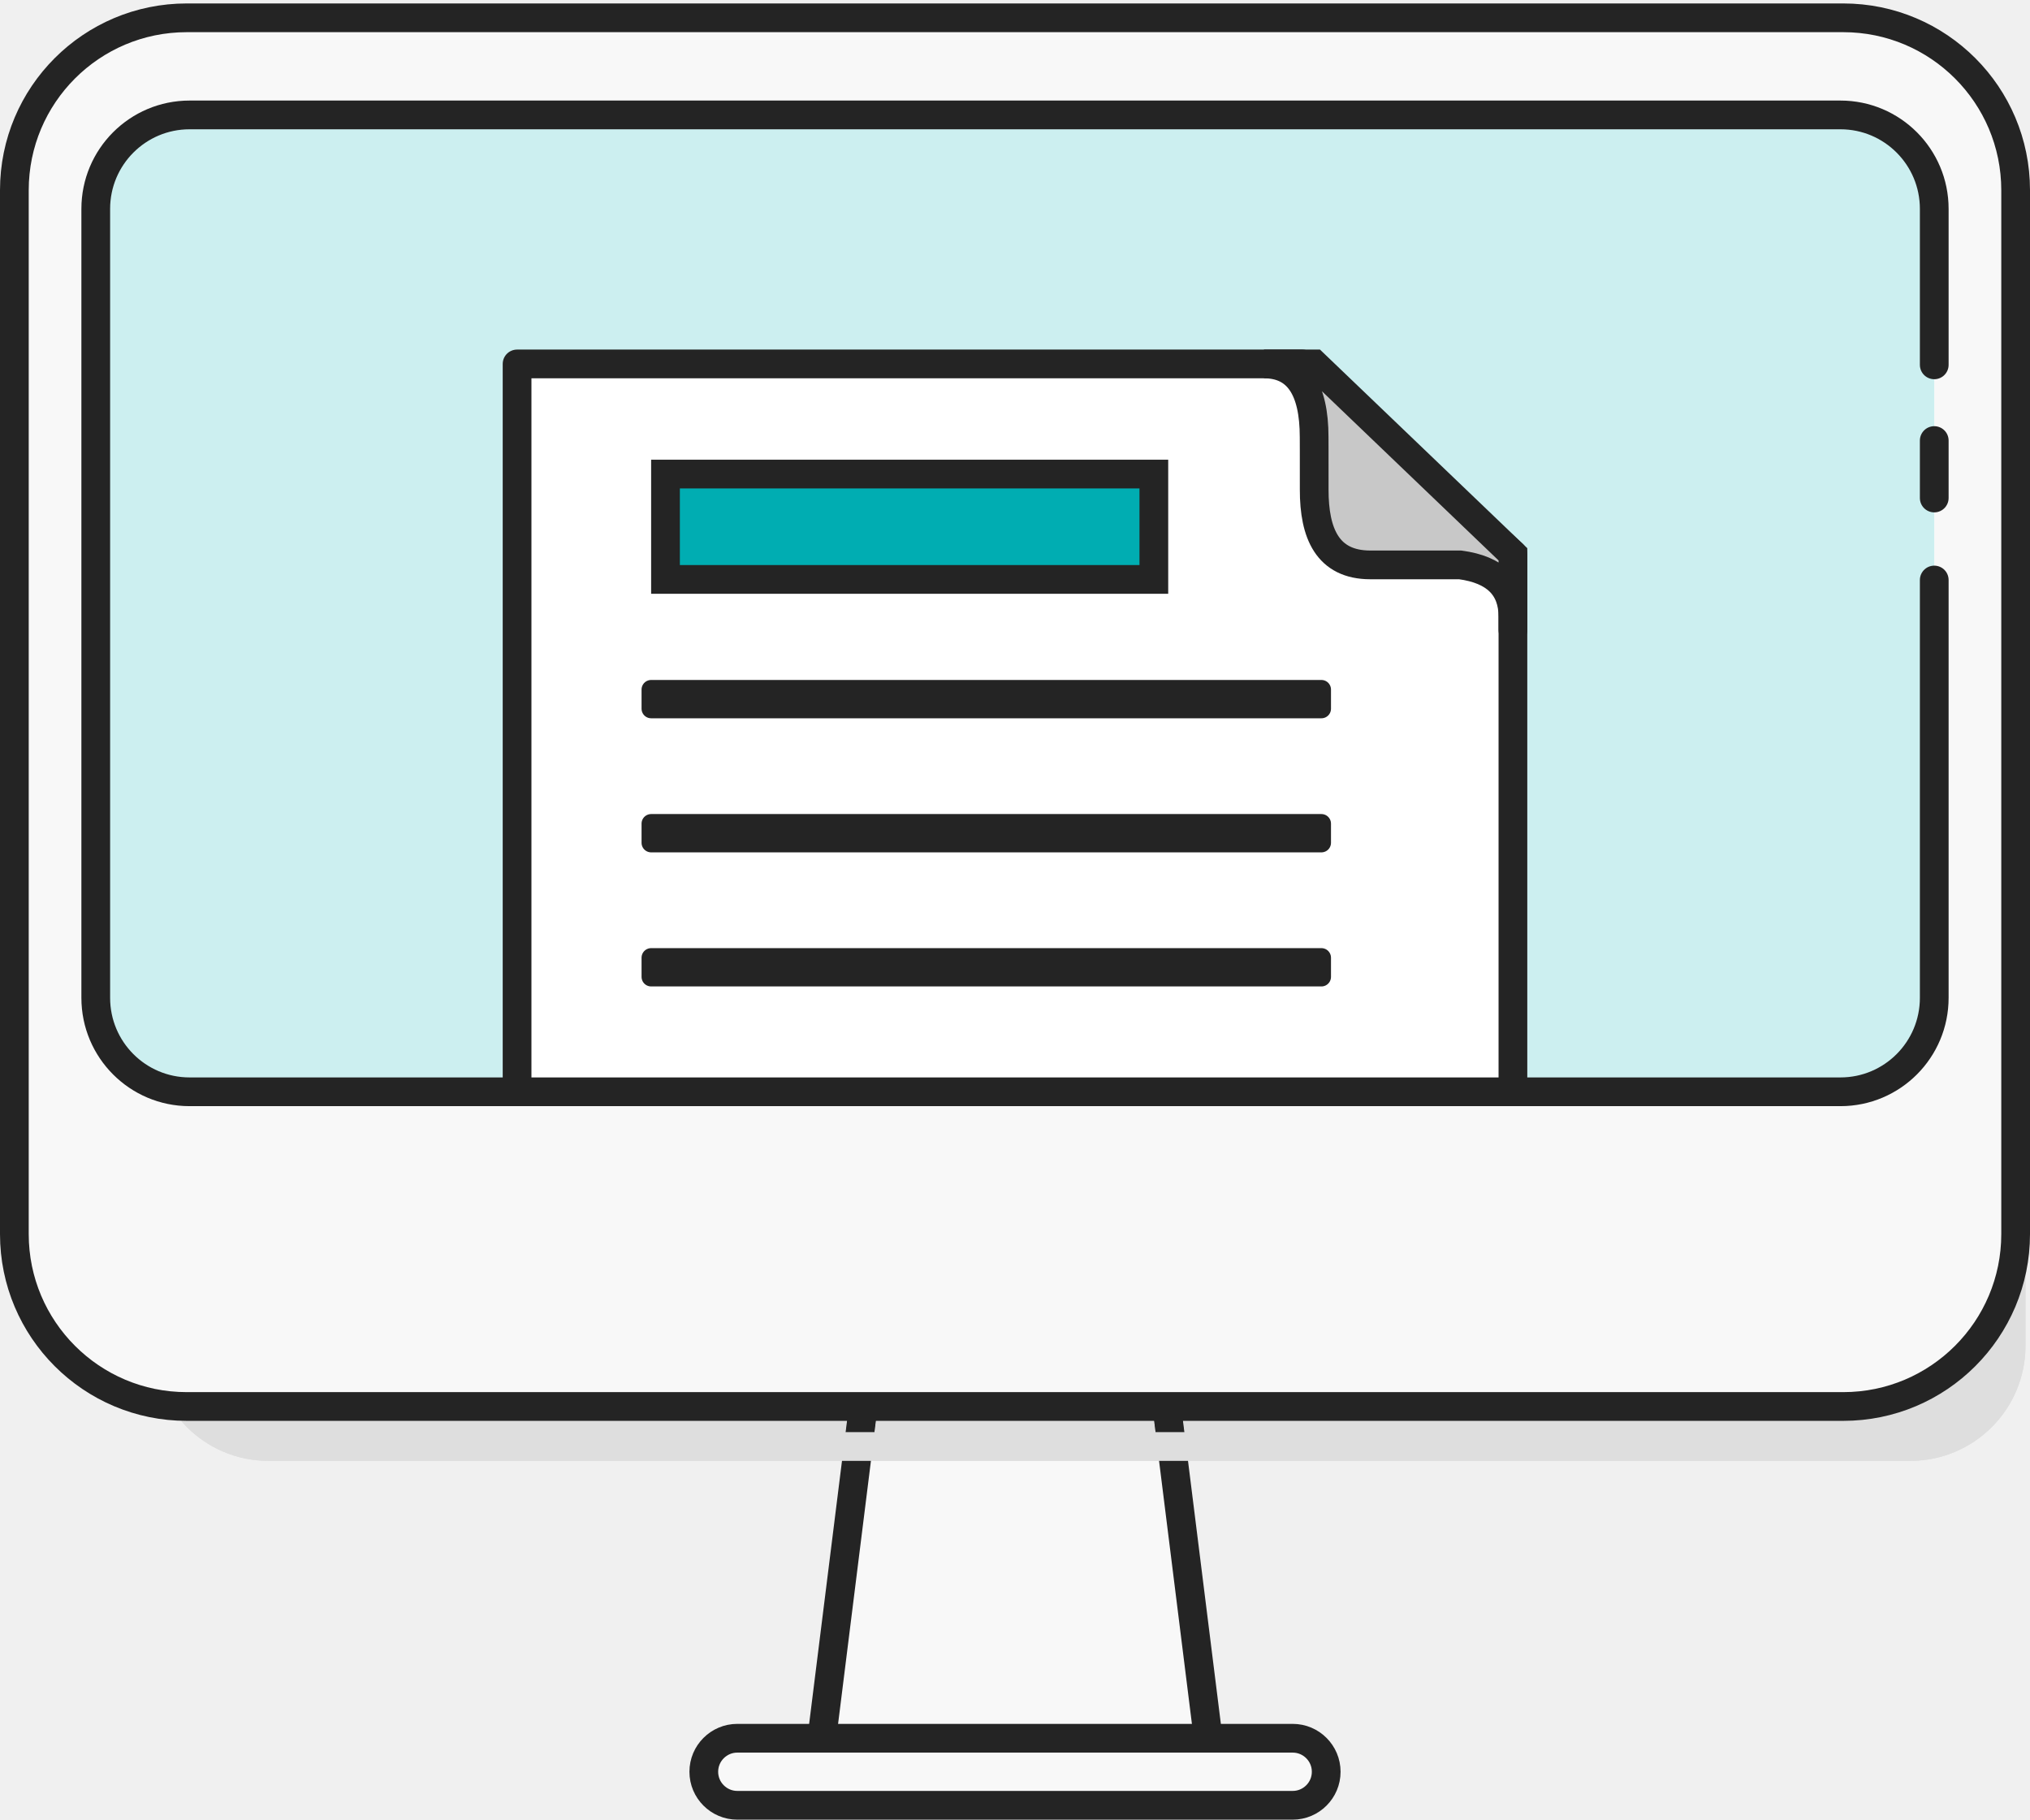
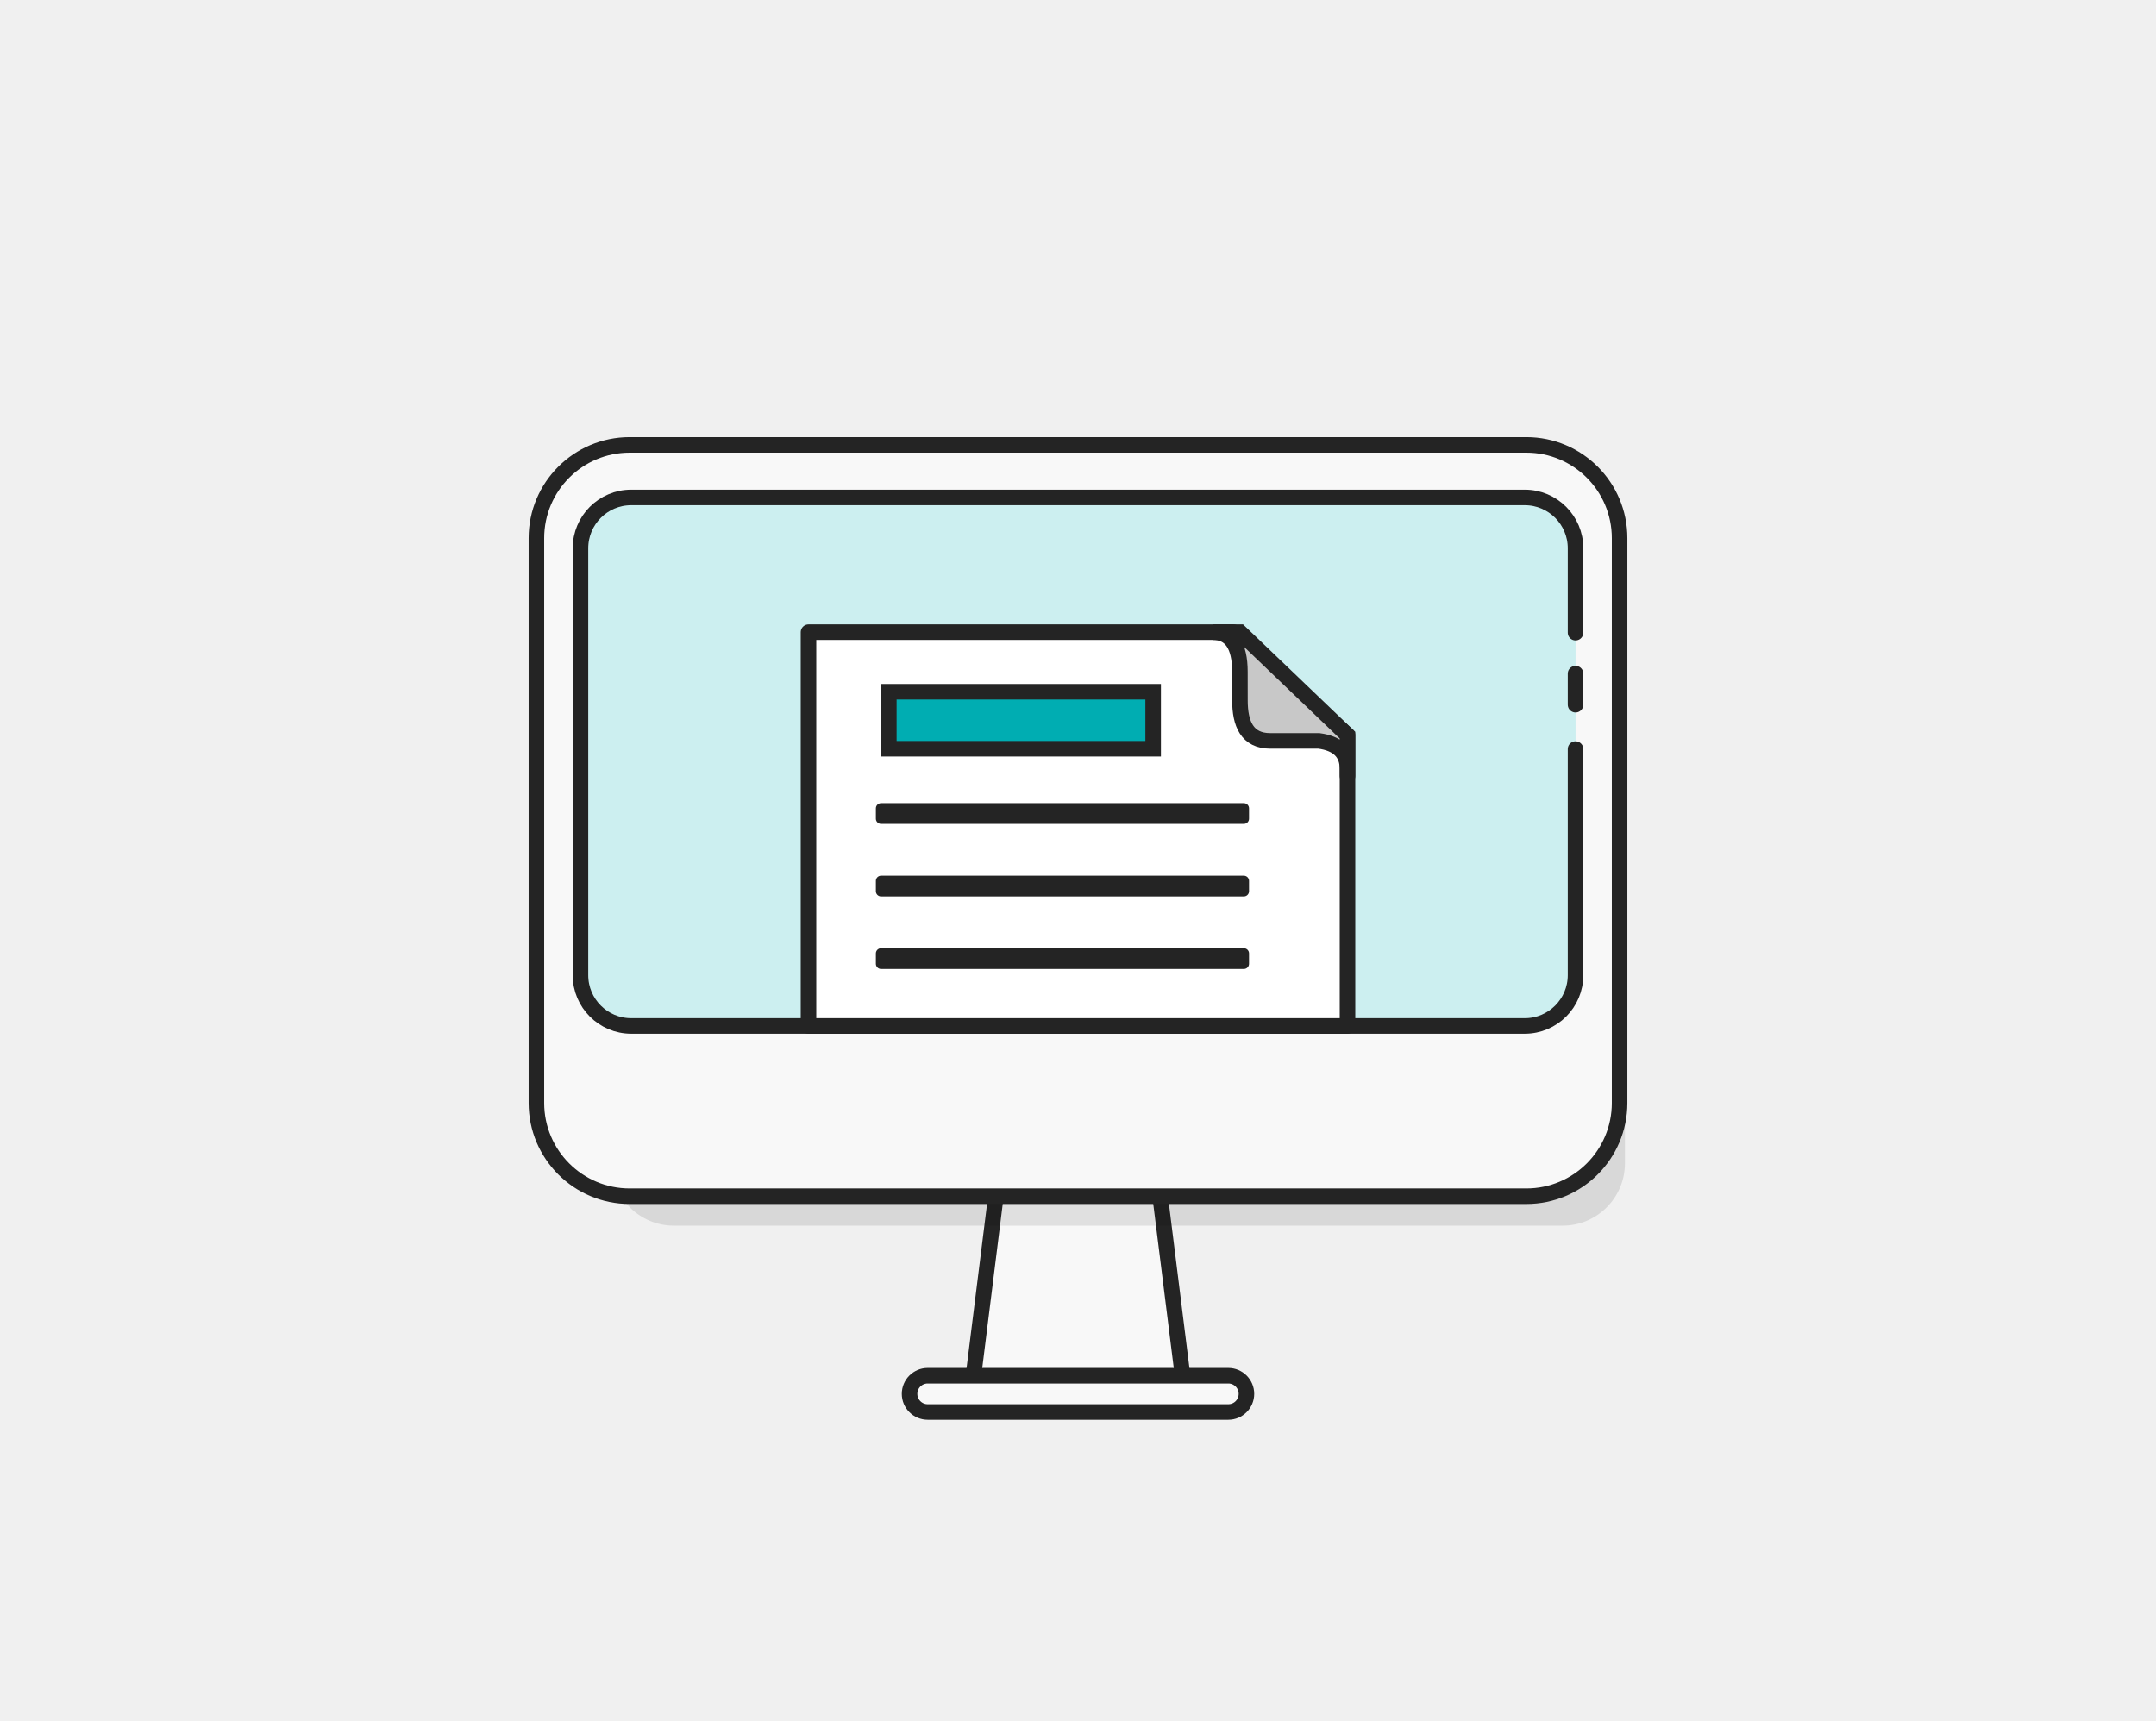
- <svg xmlns="http://www.w3.org/2000/svg" xmlns:xlink="http://www.w3.org/1999/xlink" width="106px" height="95px" viewBox="0 0 106 95" version="1.1">
-   <defs>
-     <path d="M105.765,63.738 L105.765,70.253 C105.765,73.576 103.072,76.269 99.749,76.269 L14.016,76.269 C10.694,76.269 8,73.576 8,70.253 L8,63.738 L48.61,63.738 L48.61,64.241 C48.61,65.498 48.733,66.004 48.964,66.466 L49.012,66.558 C49.274,67.048 49.659,67.433 50.149,67.695 C50.639,67.957 51.126,68.097 52.467,68.097 L52.467,68.097 L61.8,68.097 C63.141,68.097 63.627,67.957 64.118,67.695 C64.608,67.433 64.993,67.048 65.255,66.558 C65.517,66.068 65.656,65.582 65.656,64.241 L65.656,64.241 L65.656,63.738 L105.765,63.738 Z" id="path-1" />
-   </defs>
-   <g id="01_Design" stroke="none" stroke-width="1" fill="none" fill-rule="evenodd">
-     <g id="01_all-services" transform="translate(-667, -968)">
-       <g id="online_verfahren" transform="translate(616, 926)">
-         <g id="Group-8" transform="translate(51, 42)">
-           <rect id="Rectangle" stroke="#DEDEDE" stroke-width="1.5" fill="#DEDEDE" x="17.772" y="11.848" width="79.72" height="58.663" rx="4.011" />
-           <path d="M63.15,68.75 L60.915,86.637 C60.75,87.955 60.107,89.108 59.174,89.932 C58.241,90.756 57.017,91.25 55.689,91.25 L55.689,91.25 L50.311,91.25 C48.983,91.25 47.759,90.756 46.826,89.932 C45.893,89.108 45.25,87.955 45.085,86.637 L45.085,86.637 L42.85,68.75 L63.15,68.75 Z" id="Combined-Shape-Copy-4" stroke="#242424" stroke-width="1.5" fill="#F8F8F8" transform="translate(53, 80) rotate(-180) translate(-53, -80) " />
-           <g id="Combined-Shape">
-             <use fill="#DEDEDE" fill-rule="evenodd" style="mix-blend-mode: darken;" xlink:href="#path-1" />
-             <path stroke="#DEDEDE" stroke-width="1.5" d="M66.404,64.487 L105.015,64.488 L105.015,70.253 C105.015,71.707 104.426,73.024 103.473,73.977 C102.52,74.93 101.203,75.519 99.749,75.519 L99.749,75.519 L14.016,75.519 C12.562,75.519 11.245,74.93 10.292,73.977 C9.339,73.024 8.75,71.707 8.75,70.253 L8.75,70.253 L8.75,64.488 L47.862,64.487 L47.862,64.503 C47.88,65.682 48.023,66.228 48.245,66.701 L48.294,66.802 C48.692,67.55 49.181,68.028 49.795,68.356 C50.332,68.643 50.858,68.827 52.22,68.845 L52.22,68.845 L61.8,68.847 C63.354,68.847 63.906,68.659 64.471,68.356 C65.094,68.023 65.583,67.535 65.916,66.912 C66.203,66.376 66.386,65.851 66.405,64.483 L66.404,64.487 Z" stroke-linejoin="square" />
-           </g>
-           <rect id="Rectangle" stroke="#242424" stroke-width="1.5" fill="#F8F8F8" x="0.75" y="0.93" width="104.5" height="72.5" rx="9" />
-           <path d="M101,23 L101,26 M101,30.281 L101,52.096 C101,54.804 98.807,57 96.102,57 L9.898,57 C7.193,57 5,54.804 5,52.096 L5,10.904 C5,8.196 7.193,6 9.898,6 L96.102,6 C98.807,6 101,8.196 101,10.904 L101,17.048 L101,19.048" id="Shape" stroke="#242424" stroke-width="1.5" fill="#CCEFF0" stroke-linecap="round" stroke-linejoin="round" />
-           <g id="Group-20" transform="translate(27, 19)" stroke="#242424">
-             <g id="Group-5" transform="translate(26, 19) scale(-1, 1) rotate(-180) translate(-26, -19) translate(0, -0)" stroke-width="1.5">
-               <polygon id="Rectangle" fill="#FFFFFF" stroke-linejoin="round" points="-6.35935749e-13 0 52 1.51203494e-11 52 28.061 41 38 -4.79296602e-11 38" />
-               <path d="M52,28.061 L41.623,38 L39,38 C40.748,38 41.621,36.724 41.62,34.172 C41.619,33.802 41.626,33.721 41.623,31.436 C41.619,29.15 42.32,27.508 44.554,27.508 C46.192,27.508 47.757,27.508 49.249,27.508 C51.083,27.261 52,26.356 52,24.794 C52,23.232 52,24.321 52,28.061 Z" id="Path-4" fill="#C8C8C8" />
-             </g>
-             <g id="Group-19" transform="translate(7, 5)">
-               <rect id="Rectangle" stroke-width="1.5" fill="#00ADB2" x="0.75" y="0.75" width="25.5" height="5.5" />
-               <rect id="Rectangle-Copy-23" fill="#F2F2F2" stroke-linejoin="round" x="0" y="26" width="35" height="1" />
-               <rect id="Rectangle-Copy-21" fill="#F2F2F2" stroke-linejoin="round" x="0" y="12" width="35" height="1" />
-               <rect id="Rectangle-Copy-22" fill="#F2F2F2" stroke-linejoin="round" x="0" y="19" width="35" height="1" />
-             </g>
-           </g>
-           <path d="M67.5,90.75 C67.983,90.75 68.421,90.946 68.737,91.263 C69.054,91.579 69.25,92.017 69.25,92.5 C69.25,92.983 69.054,93.421 68.737,93.737 C68.421,94.054 67.983,94.25 67.5,94.25 L67.5,94.25 L38.5,94.25 C38.017,94.25 37.579,94.054 37.263,93.737 C36.946,93.421 36.75,92.983 36.75,92.5 C36.75,92.017 36.946,91.579 37.263,91.263 C37.579,90.946 38.017,90.75 38.5,90.75 L38.5,90.75 Z" id="Combined-Shape" stroke="#242424" stroke-width="1.5" fill="#F8F8F8" transform="translate(53, 92.5) rotate(-360) translate(-53, -92.5) " />
+ <svg xmlns="http://www.w3.org/2000/svg" width="208px" height="166px" viewBox="0 0 208 166" version="1.1">
+   <g id="icon_onlineverfahren" stroke="none" stroke-width="1" fill="none" fill-rule="evenodd">
+     <g id="Group-8" transform="translate(51, 42)">
+       <rect id="Rectangle" stroke="#DEDEDE" stroke-width="1.5" fill="#DEDEDE" x="17.772" y="11.848" width="79.72" height="58.663" rx="4.011" />
+       <path d="M63.15,68.75 L60.915,86.637 C60.75,87.955 60.107,89.108 59.174,89.932 C58.241,90.756 57.017,91.25 55.689,91.25 L55.689,91.25 L50.311,91.25 C48.983,91.25 47.759,90.756 46.826,89.932 C45.893,89.108 45.25,87.955 45.085,86.637 L45.085,86.637 L42.85,68.75 L63.15,68.75 Z" id="Combined-Shape-Copy-4" stroke="#242424" stroke-width="1.5" fill="#F8F8F8" transform="translate(53, 80) rotate(-180) translate(-53, -80) " />
+       <path d="M105.765,63.738 L105.765,70.253 C105.765,73.576 103.072,76.269 99.749,76.269 L14.016,76.269 C10.694,76.269 8,73.576 8,70.253 L8,63.738 L48.61,63.738 L48.61,64.241 C48.61,65.498 48.733,66.004 48.964,66.466 L49.012,66.558 C49.274,67.048 49.659,67.433 50.149,67.695 C50.639,67.957 51.126,68.097 52.467,68.097 L52.467,68.097 L61.8,68.097 C63.141,68.097 63.627,67.957 64.118,67.695 C64.608,67.433 64.993,67.048 65.255,66.558 C65.517,66.068 65.656,65.582 65.656,64.241 L65.656,64.241 L65.656,63.738 L105.765,63.738 Z" id="Combined-Shape" fill-opacity="0.1" fill="#000000" />
+       <rect id="Rectangle" stroke="#242424" stroke-width="1.5" fill="#F8F8F8" x="0.75" y="0.93" width="104.5" height="72.5" rx="9" />
+       <path d="M101,23 L101,26 M101,30.281 L101,52.096 C101,54.804 98.807,57 96.102,57 L9.898,57 C7.193,57 5,54.804 5,52.096 L5,10.904 C5,8.196 7.193,6 9.898,6 L96.102,6 C98.807,6 101,8.196 101,10.904 L101,17.048 L101,19.048" id="Shape" stroke="#242424" stroke-width="1.5" fill="#CCEFF0" stroke-linecap="round" stroke-linejoin="round" />
+       <g id="Group-20" transform="translate(27, 19)" stroke="#242424">
+         <g id="Group-5" transform="translate(26, 19) scale(-1, 1) rotate(-180) translate(-26, -19) translate(0, -0)" stroke-width="1.5">
+           <polygon id="Rectangle" fill="#FFFFFF" stroke-linejoin="round" points="-6.35935749e-13 0 52 1.51203494e-11 52 28.061 41 38 -4.79296602e-11 38" />
+           <path d="M52,28.061 L41.623,38 L39,38 C40.748,38 41.621,36.724 41.62,34.172 C41.619,33.802 41.626,33.721 41.623,31.436 C41.619,29.15 42.32,27.508 44.554,27.508 C46.192,27.508 47.757,27.508 49.249,27.508 C51.083,27.261 52,26.356 52,24.794 C52,23.232 52,24.321 52,28.061 Z" id="Path-4" fill="#C8C8C8" />
+         </g>
+         <g id="Group-19" transform="translate(7, 5)">
+           <rect id="Rectangle" stroke-width="1.5" fill="#00ADB2" x="0.75" y="0.75" width="25.5" height="5.5" />
+           <rect id="Rectangle-Copy-23" fill="#F2F2F2" stroke-linejoin="round" x="0" y="26" width="35" height="1" />
+           <rect id="Rectangle-Copy-21" fill="#F2F2F2" stroke-linejoin="round" x="0" y="12" width="35" height="1" />
+           <rect id="Rectangle-Copy-22" fill="#F2F2F2" stroke-linejoin="round" x="0" y="19" width="35" height="1" />
        </g>
      </g>
+       <path d="M67.5,90.75 C67.983,90.75 68.421,90.946 68.737,91.263 C69.054,91.579 69.25,92.017 69.25,92.5 C69.25,92.983 69.054,93.421 68.737,93.737 C68.421,94.054 67.983,94.25 67.5,94.25 L67.5,94.25 L38.5,94.25 C38.017,94.25 37.579,94.054 37.263,93.737 C36.946,93.421 36.75,92.983 36.75,92.5 C36.75,92.017 36.946,91.579 37.263,91.263 C37.579,90.946 38.017,90.75 38.5,90.75 L38.5,90.75 Z" id="Combined-Shape" stroke="#242424" stroke-width="1.5" fill="#F8F8F8" transform="translate(53, 92.5) rotate(-360) translate(-53, -92.5) " />
    </g>
  </g>
</svg>
